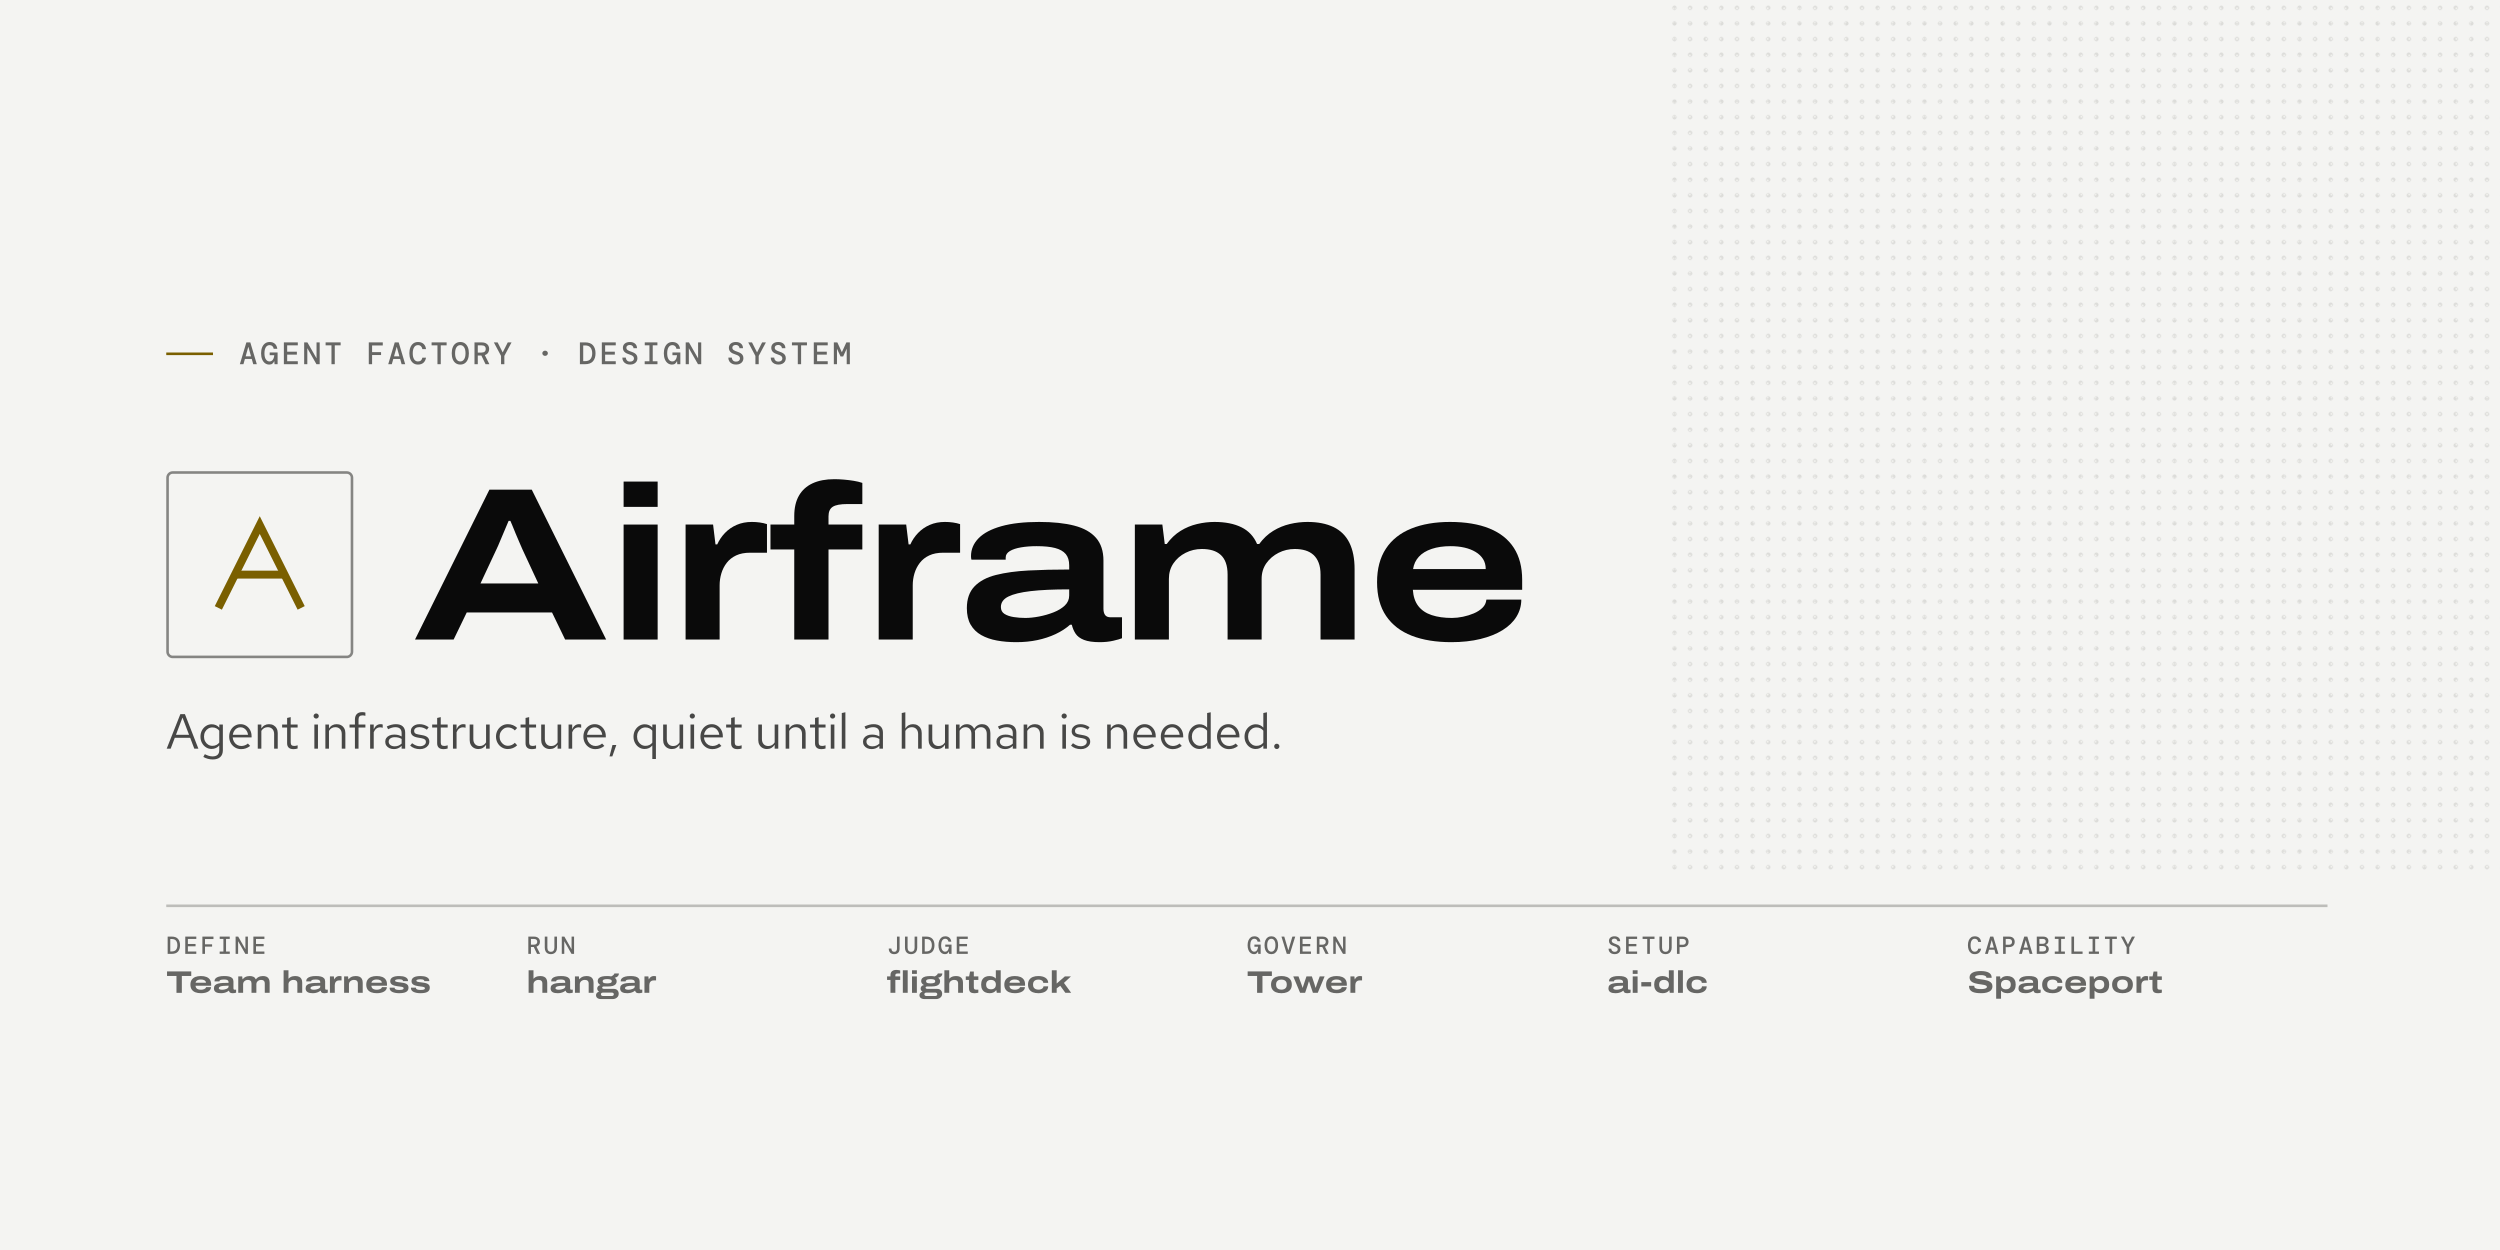
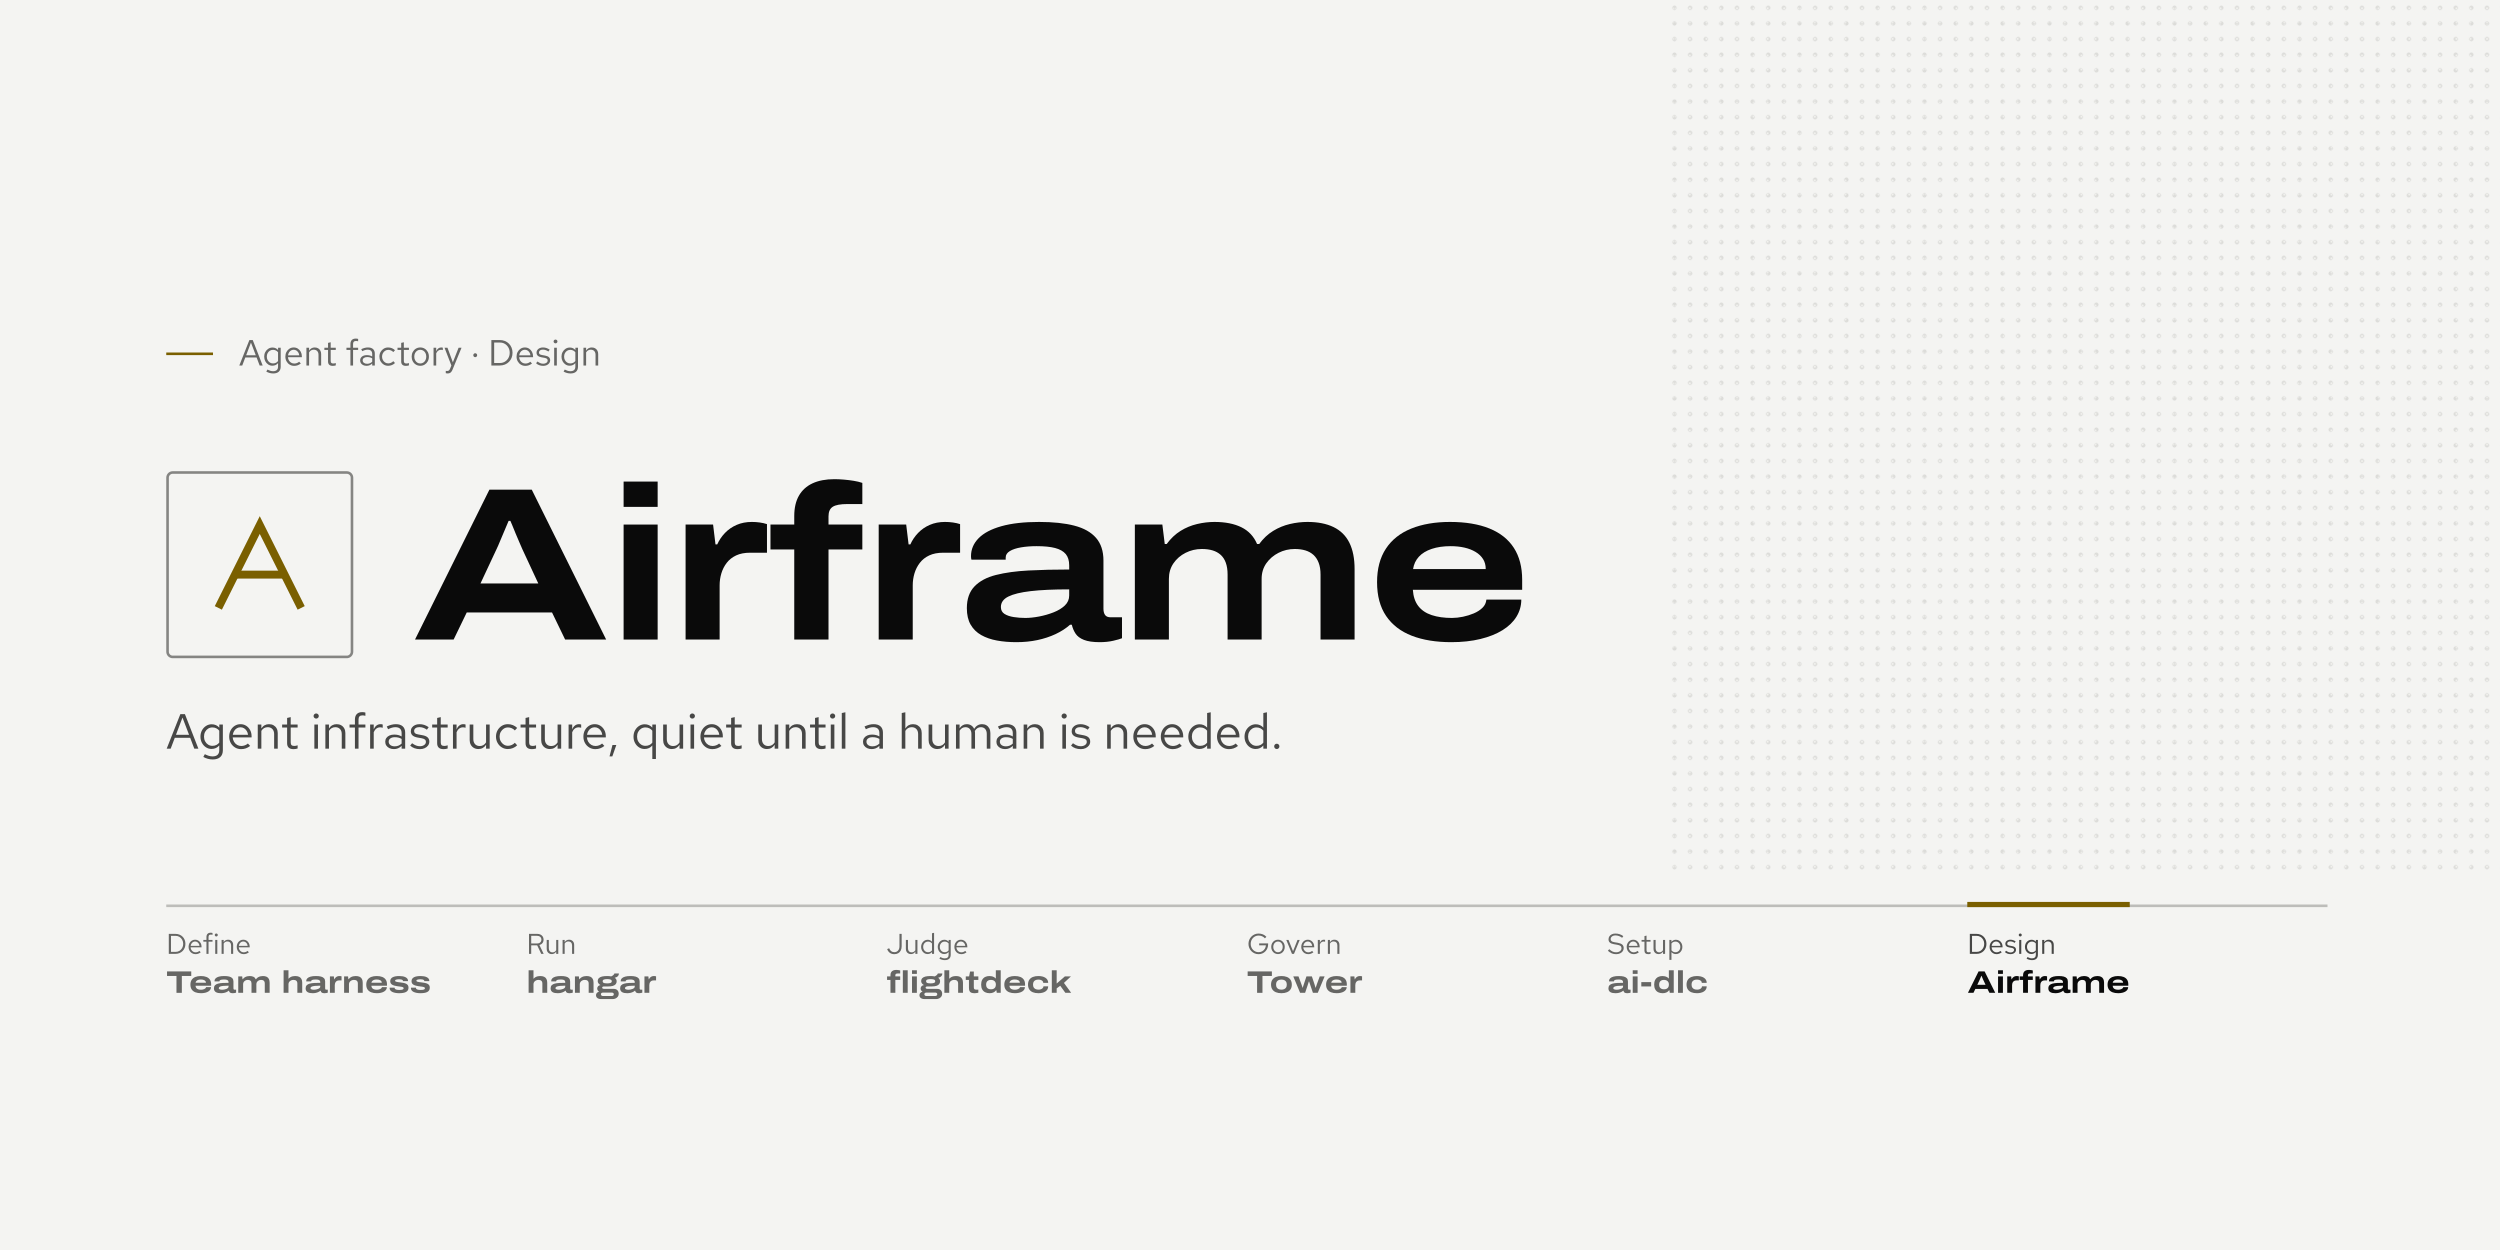
<svg xmlns="http://www.w3.org/2000/svg" width="1280" height="640" viewBox="0 0 1280 640" role="img" aria-labelledby="t d">
  <defs>
-     <path id="m1" d="M28 0 237 700H363L572 0H457L410 168H190L143 0ZM297 550 214 253H386L303 550Z" />
-     <path id="m7" d="M291 -12Q213 -12 154 32.5Q95 77 62 158Q29 239 29 350Q29 459 62 540Q95 621 156.5 666.5Q218 712 304 712Q408 712 471.5 655Q535 598 549 494H434Q424 548 390.5 580Q357 612 304 612Q223 612 180 542Q137 472 137 350Q137 223 182.5 155.5Q228 88 301 88Q350 88 382 117Q414 146 431 191.5Q448 237 452 288H305V376H559V0H461L454 94H448Q428 48 392 18Q356 -12 291 -12Z" />
-     <path id="m5" d="M80 0V700H527V605H186V401H497V307H186V95H527V0Z" />
-     <path id="m15" d="M51 0V700H155L448 187V700H549V0H445L152 513V0Z" />
-     <path id="m21" d="M247 0V605H59V700H541V605H353V0Z" />
-     <path id="m6" d="M84 0V700H533V601H190V387H478V294H190V0Z" />
-     <path id="m3" d="M302 -12Q214 -12 152.5 33Q91 78 58.5 159.5Q26 241 26 349Q26 458 58.5 539.5Q91 621 153 666.5Q215 712 302 712Q415 712 482 650.5Q549 589 560 484H443Q434 539 398.5 575.5Q363 612 301 612Q222 612 178 542Q134 472 134 349Q134 227 178 157.5Q222 88 301 88Q365 88 399 121.5Q433 155 443 210H560Q544 107 479 47.5Q414 -12 302 -12Z" />
-     <path id="m16" d="M300 -12Q215 -12 153 32Q91 76 58 157Q25 238 25 350Q25 462 58 543Q91 624 153 668Q215 712 300 712Q386 712 447.5 668Q509 624 542 543Q575 462 575 350Q575 238 542 157Q509 76 447.5 32Q386 -12 300 -12ZM300 88Q375 88 421 155.5Q467 223 467 350Q467 477 421 544.5Q375 612 300 612Q224 612 178.5 544.5Q133 477 133 350Q133 223 178.5 155.5Q224 88 300 88Z" />
-     <path id="m19" d="M75 0V700H304Q386 700 439.5 672Q493 644 519.5 596.5Q546 549 546 489Q546 421 511.5 368.5Q477 316 406 292L553 0H430L296 277H181V0ZM181 373H298Q370 373 403.5 405Q437 437 437 489Q437 542 404 573.5Q371 605 297 605H181Z" />
-     <path id="m26" d="M247 0V266L16 700H137L300 378L463 700H584L353 266V0Z" />
-     <path id="m87" d="M300 267Q263 267 237 291.5Q211 316 211 351Q211 386 237 410Q263 434 300 434Q338 434 363.5 410Q389 386 389 351Q389 316 363.5 291.5Q338 267 300 267Z" />
-     <path id="m4" d="M57 0V700H225Q394 700 476 606.5Q558 513 558 350Q558 187 476 93.5Q394 0 225 0ZM163 98H221Q343 98 397 166.5Q451 235 451 350Q451 465 397 533.5Q343 602 221 602H163Z" />
-     <path id="m20" d="M307 -12Q233 -12 177.5 15Q122 42 90.5 92Q59 142 58 211H170Q171 158 206.5 120.5Q242 83 306 83Q365 83 398 110.5Q431 138 431 182Q431 219 411.5 243.5Q392 268 351 287.5Q310 307 245 328Q158 356 117 405.5Q76 455 76 527Q76 610 136 661Q196 712 301 712Q403 712 465 659.5Q527 607 529 514H416Q416 539 402 562.5Q388 586 362 601.5Q336 617 298 617Q251 618 219 594.5Q187 571 187 531Q187 482 226 454.5Q265 427 353 398Q408 380 450.5 354.5Q493 329 517.5 289.5Q542 250 542 189Q542 133 514 87.5Q486 42 433.5 15Q381 -12 307 -12Z" />
-     <path id="m9" d="M95 0V94H247V606H97V700H503V606H353V94H505V0Z" />
-     <path id="m14" d="M43 0V700H155L300 384L445 700H557V0H456V498L342 248H258L144 497V0Z" />
+     <path id="s1" d="M9 0 286 700H378L651 0H568L485 220H173L90 0ZM197 281H462L329 630Z" />
+     <path id="s33" d="M301 -219Q252 -219 202.5 -205.5Q153 -192 111 -168L142 -112Q187 -135 224 -146Q261 -157 298 -157Q365 -157 399.5 -125Q434 -93 434 -32V66Q406 31 366 12.5Q326 -6 278 -6Q215 -6 164 27.5Q113 61 83 117.5Q53 174 53 244Q53 314 83.5 370.5Q114 427 166 460.5Q218 494 282 494Q328 494 367 476.5Q406 459 435 425V488H507V-31Q507 -122 454 -170.5Q401 -219 301 -219ZM296 57Q339 57 375 74.5Q411 92 434 123V364Q410 395 373.5 412.5Q337 430 296 430Q247 430 208.5 406Q170 382 147.5 340Q125 298 125 244Q125 191 147.5 148.5Q170 106 208.5 81.5Q247 57 296 57Z" />
+     <path id="s31" d="M295 -10Q227 -10 172 23.5Q117 57 85 114.5Q53 172 53 244Q53 316 83.5 373Q114 430 166 463Q218 496 283 496Q347 496 397.5 463.5Q448 431 477.5 375.5Q507 320 507 250V228H124Q128 178 151.5 138.5Q175 99 213.5 76.5Q252 54 298 54Q336 54 371.5 67.5Q407 81 432 104L478 55Q436 22 391 6Q346 -10 295 -10ZM126 280H435Q430 324 408.5 358.5Q387 393 354.5 413Q322 433 282 433Q242 433 209 413.5Q176 394 154.5 359.5Q133 325 126 280Z" />
+     <path id="s41" d="M75 0V488H148V409Q176 453 215 474.5Q254 496 303 496Q356 496 395.5 473.5Q435 451 457.5 410.5Q480 370 480 316V0H407V295Q407 360 371.5 397.5Q336 435 276 435Q236 435 203 416Q170 397 148 360V0Z" />
+     <path id="s47" d="M261 -10Q198 -10 165.5 20.5Q133 51 133 109V428H32V488H133V622L206 639V488H346V428H206V128Q206 89 222.5 72Q239 55 277 55Q296 55 311 58Q326 61 346 68V3Q326 -4 304 -7Q282 -10 261 -10Z" />
+     <path id="s32" d="M137 0V428H28V488H137V590Q137 662 175 701Q213 740 283 740Q303 740 319.5 738Q336 736 349 731V665Q333 670 320 672Q307 674 290 674Q248 674 229 653.5Q210 633 210 589V488H349V428H210V0Z" />
+     <path id="s27" d="M226 -9Q174 -9 134 10Q94 29 71.5 62.5Q49 96 49 140Q49 184 72 216.5Q95 249 136 267Q177 285 232 285Q274 285 311.5 276Q349 267 381 247V314Q381 374 349 404.5Q317 435 255 435Q221 435 185.5 425Q150 415 107 393L80 449Q178 496 264 496Q355 496 404 451.5Q453 407 453 324V0H381V57Q349 24 310 7.5Q271 -9 226 -9ZM119 142Q119 99 152.5 73Q186 47 241 47Q282 47 316.5 61Q351 75 381 103V197Q350 215 317 223.5Q284 232 243 232Q187 232 153 207.5Q119 183 119 142Z" />
+     <path id="s29" d="M294 -8Q226 -8 171.5 25.5Q117 59 85 116.5Q53 174 53 244Q53 315 85 372Q117 429 171.5 462.5Q226 496 294 496Q348 496 397 476Q446 456 482 420L435 369Q409 398 372 414Q335 430 297 430Q249 430 210.5 405Q172 380 149 338Q126 296 126 244Q126 192 149 150Q172 108 210.5 83Q249 58 297 58Q335 58 372 74.5Q409 91 435 119L482 68Q446 32 397 12Q348 -8 294 -8Z" />
+     <path id="s42" d="M290 -8Q223 -8 169 25Q115 58 84 115Q53 172 53 244Q53 316 84 373Q115 430 169 463Q223 496 290 496Q358 496 411.5 463Q465 430 496 373Q527 316 527 244Q527 172 496 115Q465 58 411.5 25Q358 -8 290 -8ZM290 56Q338 56 375 80.5Q412 105 433.5 148Q455 191 455 244Q455 298 433.5 340.5Q412 383 375 407.5Q338 432 290 432Q242 432 205 407.5Q168 383 146.5 340.5Q125 298 125 244Q125 191 146.5 148Q168 105 205 80.5Q242 56 290 56Z" />
+     <path id="s45" d="M75 0V488H148V388Q167 439 202.5 467.5Q238 496 284 496Q297 496 308 494.5Q319 493 330 489V423Q318 427 304.5 429.5Q291 432 279 432Q234 432 200.5 406Q167 380 148 333V0Z" />
+     <path id="s52" d="M96 -219Q73 -219 49 -212V-147Q59 -149 70 -150Q81 -151 89 -151Q117 -151 135.5 -136Q154 -121 167 -89L203 0L15 488H96L244 87L401 488H482L236 -111Q220 -150 201 -174Q182 -198 157 -208.5Q132 -219 96 -219Z" />
+     <path id="s69" d="M128 229Q106 229 90.5 245Q75 261 75 283Q75 306 90.5 321.5Q106 337 128 337Q150 337 165.5 321.5Q181 306 181 283Q181 261 165.5 245Q150 229 128 229Z" />
+     <path id="s4" d="M166 69H326Q402 69 462 106Q522 143 557.5 206.5Q593 270 593 350Q593 430 557.5 493.5Q522 557 462 594Q402 631 326 631H166ZM89 0V700H321Q398 700 462.5 673.5Q527 647 573.5 599.5Q620 552 645.5 488.5Q671 425 671 350Q671 275 645.5 211.5Q620 148 573.5 100.5Q527 53 462.5 26.5Q398 0 321 0Z" />
+     <path id="s46" d="M226 -10Q166 -10 115 8.5Q64 27 28 62L67 110Q111 78 148 63.5Q185 49 224 49Q277 49 312 74Q347 99 347 138Q347 168 326.5 185Q306 202 259 211L179 225Q108 238 74.5 269Q41 300 41 353Q41 395 63.5 427Q86 459 126 477.5Q166 496 217 496Q267 496 312 481.5Q357 467 403 435L367 384Q329 411 291 423.5Q253 436 214 436Q166 436 137 415Q108 394 108 358Q108 328 126.5 312Q145 296 192 288L274 273Q348 260 382 228Q416 196 416 142Q416 99 391 64.5Q366 30 323 10Q280 -10 226 -10Z" />
+     <path id="s35" d="M74 0V488H147V0ZM111 609Q89 609 73.5 624.5Q58 640 58 661Q58 682 73.5 697.5Q89 713 111 713Q133 713 148.5 697.5Q164 682 164 661Q164 640 148.5 624.5Q133 609 111 609Z" />
    <path id="d1" d="M21 0 362 687H556L897 0H709L649 124H258L198 0ZM321 257H586L513 414Q509 424 500 444Q491 464 482.5 485Q474 506 467 523Q460 540 458 544H450Q442 524 431 499Q420 474 410.5 450.5Q401 427 394 413Z" />
    <path id="d36" d="M69 608V724H225V608ZM69 0V527H225V0Z" />
    <path id="d46" d="M69 0V527H195L206 436H214Q227 465 249.5 488.5Q272 512 303 525.5Q334 539 373 539Q391 539 409 536.5Q427 534 442 529V398H365Q327 398 300.5 385.5Q274 373 257.5 351.5Q241 330 233 303.5Q225 277 225 248V0Z" />
    <path id="d33" d="M122 0V413H13V527H122V566Q122 622 143.5 659.5Q165 697 206 716Q247 735 306 735Q326 735 349.5 733Q373 731 394.5 727.5Q416 724 434 718V621H366Q318 621 298.5 608.5Q279 596 279 565V527H434V413H279V0Z" />
    <path id="d28" d="M270 -12Q222 -12 181 -4.5Q140 3 109 20.5Q78 38 60.5 68Q43 98 43 144Q43 207 78 243.5Q113 280 176.5 296Q240 312 325.5 316.5Q411 321 512 321V340Q512 373 496 392Q480 411 447.5 419.5Q415 428 363 428Q324 428 291.5 422.5Q259 417 240 405.5Q221 394 221 376V366H64Q63 370 62.5 373.5Q62 377 62 382Q62 429 97 464.5Q132 500 201.5 519.5Q271 539 374 539Q470 539 535.5 522Q601 505 635 466Q669 427 669 362V141Q669 123 676.5 112.5Q684 102 702 102H754V6Q742 1 714 -5.5Q686 -12 652 -12Q606 -12 579.5 -1.5Q553 9 541 27.5Q529 46 524 68H516Q488 43 449.5 25Q411 7 366 -2.5Q321 -12 270 -12ZM311 99Q339 99 373.5 105.5Q408 112 440 124.5Q472 137 492 156Q512 175 512 202V230Q405 230 336 222Q267 214 233 197Q199 180 199 149Q199 128 215.5 117.5Q232 107 258 103Q284 99 311 99Z" />
    <path id="d41" d="M69 0V527H195L206 438H215Q243 476 278.5 498Q314 520 354.5 529.5Q395 539 434 539Q508 539 557.5 514.5Q607 490 629 438H639Q667 476 703 498Q739 520 779.5 529.5Q820 539 860 539Q931 539 979.5 515.5Q1028 492 1052 444Q1076 396 1076 323V0H920V298Q920 329 911.5 351.5Q903 374 887.5 388Q872 402 850.5 408.5Q829 415 802 415Q762 415 727.5 397.5Q693 380 671.5 349.5Q650 319 650 278V0H494V298Q494 329 486 351.5Q478 374 462.5 388Q447 402 425.5 408.5Q404 415 376 415Q336 415 301.5 397.5Q267 380 246 349.5Q225 319 225 278V0Z" />
    <path id="d32" d="M387 -12Q282 -12 206 17.5Q130 47 88.5 108Q47 169 47 263Q47 355 87.5 416.5Q128 478 203.5 508.5Q279 539 381 539Q488 539 562 509Q636 479 674 420Q712 361 712 274V228H211Q214 182 236 153.5Q258 125 297.5 112Q337 99 390 99Q414 99 440.5 104.5Q467 110 490.5 120Q514 130 530 145.5Q546 161 548 183H708Q708 141 686 105Q664 69 622 43Q580 17 520.5 2.5Q461 -12 387 -12ZM212 323H545Q545 349 533 368.5Q521 388 498.5 401.5Q476 415 447 421.5Q418 428 384 428Q335 428 297.5 415.5Q260 403 238.5 379.5Q217 356 212 323Z" />
-     <path id="s1" d="M9 0 286 700H378L651 0H568L485 220H173L90 0ZM197 281H462L329 630Z" />
-     <path id="s33" d="M301 -219Q252 -219 202.5 -205.5Q153 -192 111 -168L142 -112Q187 -135 224 -146Q261 -157 298 -157Q365 -157 399.5 -125Q434 -93 434 -32V66Q406 31 366 12.5Q326 -6 278 -6Q215 -6 164 27.5Q113 61 83 117.5Q53 174 53 244Q53 314 83.5 370.5Q114 427 166 460.5Q218 494 282 494Q328 494 367 476.5Q406 459 435 425V488H507V-31Q507 -122 454 -170.5Q401 -219 301 -219ZM296 57Q339 57 375 74.5Q411 92 434 123V364Q410 395 373.5 412.5Q337 430 296 430Q247 430 208.5 406Q170 382 147.5 340Q125 298 125 244Q125 191 147.5 148.5Q170 106 208.5 81.5Q247 57 296 57Z" />
-     <path id="s31" d="M295 -10Q227 -10 172 23.5Q117 57 85 114.5Q53 172 53 244Q53 316 83.5 373Q114 430 166 463Q218 496 283 496Q347 496 397.5 463.5Q448 431 477.5 375.5Q507 320 507 250V228H124Q128 178 151.5 138.5Q175 99 213.5 76.5Q252 54 298 54Q336 54 371.5 67.5Q407 81 432 104L478 55Q436 22 391 6Q346 -10 295 -10ZM126 280H435Q430 324 408.5 358.5Q387 393 354.5 413Q322 433 282 433Q242 433 209 413.5Q176 394 154.5 359.5Q133 325 126 280Z" />
-     <path id="s41" d="M75 0V488H148V409Q176 453 215 474.5Q254 496 303 496Q356 496 395.5 473.5Q435 451 457.5 410.5Q480 370 480 316V0H407V295Q407 360 371.5 397.5Q336 435 276 435Q236 435 203 416Q170 397 148 360V0Z" />
-     <path id="s47" d="M261 -10Q198 -10 165.5 20.5Q133 51 133 109V428H32V488H133V622L206 639V488H346V428H206V128Q206 89 222.5 72Q239 55 277 55Q296 55 311 58Q326 61 346 68V3Q326 -4 304 -7Q282 -10 261 -10Z" />
-     <path id="s35" d="M74 0V488H147V0ZM111 609Q89 609 73.5 624.5Q58 640 58 661Q58 682 73.5 697.5Q89 713 111 713Q133 713 148.5 697.5Q164 682 164 661Q164 640 148.5 624.5Q133 609 111 609Z" />
-     <path id="s32" d="M137 0V428H28V488H137V590Q137 662 175 701Q213 740 283 740Q303 740 319.5 738Q336 736 349 731V665Q333 670 320 672Q307 674 290 674Q248 674 229 653.5Q210 633 210 589V488H349V428H210V0Z" />
-     <path id="s45" d="M75 0V488H148V388Q167 439 202.5 467.5Q238 496 284 496Q297 496 308 494.5Q319 493 330 489V423Q318 427 304.5 429.5Q291 432 279 432Q234 432 200.5 406Q167 380 148 333V0Z" />
-     <path id="s27" d="M226 -9Q174 -9 134 10Q94 29 71.5 62.5Q49 96 49 140Q49 184 72 216.5Q95 249 136 267Q177 285 232 285Q274 285 311.5 276Q349 267 381 247V314Q381 374 349 404.5Q317 435 255 435Q221 435 185.5 425Q150 415 107 393L80 449Q178 496 264 496Q355 496 404 451.5Q453 407 453 324V0H381V57Q349 24 310 7.5Q271 -9 226 -9ZM119 142Q119 99 152.5 73Q186 47 241 47Q282 47 316.5 61Q351 75 381 103V197Q350 215 317 223.5Q284 232 243 232Q187 232 153 207.5Q119 183 119 142Z" />
-     <path id="s46" d="M226 -10Q166 -10 115 8.5Q64 27 28 62L67 110Q111 78 148 63.5Q185 49 224 49Q277 49 312 74Q347 99 347 138Q347 168 326.5 185Q306 202 259 211L179 225Q108 238 74.5 269Q41 300 41 353Q41 395 63.5 427Q86 459 126 477.5Q166 496 217 496Q267 496 312 481.5Q357 467 403 435L367 384Q329 411 291 423.5Q253 436 214 436Q166 436 137 415Q108 394 108 358Q108 328 126.5 312Q145 296 192 288L274 273Q348 260 382 228Q416 196 416 142Q416 99 391 64.5Q366 30 323 10Q280 -10 226 -10Z" />
    <path id="s48" d="M249 -8Q197 -8 157 15Q117 38 94.5 79Q72 120 72 173V488H146V194Q146 129 181 91Q216 53 276 53Q317 53 349.5 72Q382 91 404 127V488H477V0H404V79Q376 36 337.5 14Q299 -8 249 -8Z" />
-     <path id="s29" d="M294 -8Q226 -8 171.5 25.5Q117 59 85 116.5Q53 174 53 244Q53 315 85 372Q117 429 171.5 462.5Q226 496 294 496Q348 496 397 476Q446 456 482 420L435 369Q409 398 372 414Q335 430 297 430Q249 430 210.5 405Q172 380 149 338Q126 296 126 244Q126 192 149 150Q172 108 210.5 83Q249 58 297 58Q335 58 372 74.5Q409 91 435 119L482 68Q446 32 397 12Q348 -8 294 -8Z" />
    <path id="s63" d="M50 -157 110 74H188L107 -157Z" />
    <path id="s44" d="M434 -209V65Q406 30 366 11.5Q326 -7 278 -7Q215 -7 164 26.5Q113 60 83 116.5Q53 173 53 243Q53 314 83.5 370.5Q114 427 166 460.5Q218 494 282 494Q327 494 366 476.5Q405 459 434 426V488H507V-209ZM296 57Q339 57 375 74Q411 91 434 122V364Q410 395 373.5 412.5Q337 430 296 430Q247 430 208.5 406Q170 382 147.5 340Q125 298 125 244Q125 191 147.5 148.5Q170 106 208.5 81.5Q247 57 296 57Z" />
    <path id="s39" d="M75 0V722L148 737V0Z" />
    <path id="s34" d="M75 0V722L148 737V409Q176 453 215 474.5Q254 496 303 496Q356 496 395.5 473.5Q435 451 457.5 410.5Q480 370 480 316V0H407V295Q407 360 371.5 397.5Q336 435 276 435Q236 435 203 416Q170 397 148 360V0Z" />
    <path id="s40" d="M75 0V488H148V412Q176 454 212 475Q248 496 293 496Q345 496 384 470.5Q423 445 443 401Q472 448 512.5 472Q553 496 606 496Q655 496 692.5 473Q730 450 751 409.5Q772 369 772 315V0H699V297Q699 361 667 398Q635 435 579 435Q541 435 510.5 416Q480 397 457 358Q459 348 460 337Q461 326 461 315V0H388V297Q388 361 355.5 398Q323 435 267 435Q192 435 148 363V0Z" />
    <path id="s30" d="M278 -7Q215 -7 164 26.5Q113 60 83 116.5Q53 173 53 243Q53 314 83.5 370.5Q114 427 166 460.5Q218 494 282 494Q327 494 366 476.5Q405 459 434 426V722L507 737V0H434V65Q406 30 366 11.5Q326 -7 278 -7ZM296 57Q339 57 375 74Q411 91 434 122V364Q410 395 373.5 412.5Q337 430 296 430Q247 430 208.5 406Q170 382 147.5 340Q125 298 125 244Q125 191 147.5 148.5Q170 106 208.5 81.5Q247 57 296 57Z" />
    <path id="s62" d="M125 -8Q103 -8 87.5 8Q72 24 72 46Q72 69 87.5 84.5Q103 100 125 100Q147 100 162.5 84.5Q178 69 178 46Q178 24 162.5 8Q147 -8 125 -8Z" />
+     <path id="s56" d="M137 0V428H28V488H137V590Q137 662 175 701Q213 740 283 740Q303 740 319.5 738Q336 736 349 731V665Q333 670 320 672Q307 674 290 674Q248 674 229 653.5Q210 633 210 589V488H349V428H210V0ZM444 0V488H517V0ZM481 609Q459 609 443.5 624.5Q428 640 428 661Q428 682 443.5 697.5Q459 713 481 713Q503 713 518.5 697.5Q534 682 534 661Q534 640 518.5 624.5Q503 609 481 609Z" />
    <path id="d20" d="M328 0V541H25V687H802V541H500V0Z" />
    <path id="d35" d="M69 0V724H225V457H233Q260 488 294.5 506Q329 524 366.5 531.5Q404 539 440 539Q515 539 565.5 515.5Q616 492 641 444Q666 396 666 323V0H510V298Q510 329 501 351.5Q492 374 476 388Q460 402 436.5 408.5Q413 415 384 415Q342 415 306 397.5Q270 380 247.5 349.5Q225 319 225 278V0Z" />
    <path id="d42" d="M69 0V527H195L206 438H215Q244 476 280.5 498Q317 520 358.5 529.5Q400 539 440 539Q515 539 565.5 515.5Q616 492 641 444Q666 396 666 323V0H510V298Q510 329 501 351.5Q492 374 476 388Q460 402 436.5 408.5Q413 415 384 415Q342 415 306 397.5Q270 380 247.5 349.5Q225 319 225 278V0Z" />
    <path id="d47" d="M340 -12Q281 -12 227 -2.5Q173 7 130.5 26Q88 45 63 76Q38 107 38 149Q38 154 38.5 158Q39 162 40 166H200Q200 164 199.5 161Q199 158 199 156Q199 133 219 119Q239 105 271.5 98.5Q304 92 341 92Q376 92 409.5 96Q443 100 465 111.5Q487 123 487 147Q487 171 461 182Q435 193 388.5 198.5Q342 204 280 213Q233 220 192.5 231Q152 242 121.5 259.5Q91 277 74 305Q57 333 57 374Q57 418 78 449.5Q99 481 137.5 501Q176 521 230 530Q284 539 349 539Q406 539 456.5 530Q507 521 545 502Q583 483 605 455Q627 427 627 390Q627 386 627 382Q627 378 626 375H466V380Q466 400 449 412Q432 424 405 429.5Q378 435 347 435Q336 435 314 434Q292 433 268.5 429Q245 425 229 416Q213 407 213 390Q213 369 238 359Q263 349 303.5 344Q344 339 391 333Q441 327 486.5 318Q532 309 567.5 291.5Q603 274 623 244Q643 214 643 166Q643 116 622 81.5Q601 47 561.5 26.5Q522 6 465.5 -3Q409 -12 340 -12Z" />
-     <path id="m22" d="M298 -12Q227 -12 171.5 17Q116 46 84 105.5Q52 165 52 256V700H158V250Q158 170 196 126.5Q234 83 300 83Q366 83 404 126.5Q442 170 442 250V700H548V256Q548 165 515 105.5Q482 46 425.5 17Q369 -12 298 -12Z" />
+     <path id="s18" d="M89 0V700H376Q443 700 493 674.5Q543 649 571 604Q599 559 599 498Q599 428 560 378.5Q521 329 453 309L602 0H517L375 299H166V0ZM166 363H370Q439 363 480.5 399.5Q522 436 522 497Q522 559 480.5 595.5Q439 632 370 632H166Z" />
    <path id="d34" d="M177 -201Q134 -201 96.5 -188Q59 -175 36 -147Q13 -119 13 -73Q13 -34 41 -4Q69 26 113 41Q81 57 66.5 83Q52 109 52 139Q52 181 80.5 211.5Q109 242 158 249Q118 270 93.5 302.5Q69 335 69 372Q69 434 105 471Q141 508 209 523.5Q277 539 373 539Q408 539 440 536Q472 533 501 527Q550 549 574.5 574.5Q599 600 603 621H748Q747 583 731 556Q715 529 685 511Q655 493 613 484Q643 464 659.5 435.5Q676 407 676 371Q676 314 644.5 277Q613 240 553.5 222.5Q494 205 409 205H273Q243 205 227 195Q211 185 211 167Q211 149 226.5 138Q242 127 277 127H581Q660 127 701 82.5Q742 38 742 -31Q742 -82 715 -120Q688 -158 643.5 -179.5Q599 -201 545 -201ZM228 -101H527Q543 -101 556 -94.5Q569 -88 577 -75Q585 -62 585 -46Q585 -21 567.5 -7Q550 7 527 7H232Q206 7 188.5 -6.5Q171 -20 171 -45Q171 -70 187.5 -85.5Q204 -101 228 -101ZM373 303Q441 303 480 318Q519 333 519 372Q519 411 480 426Q441 441 373 441Q305 441 266 426Q227 411 227 372Q227 344 244.5 329Q262 314 295 308.5Q328 303 373 303Z" />
-     <path id="m10" d="M309 -12Q201 -12 143 48.5Q85 109 85 215H192Q193 160 220 122Q247 84 308 84Q367 84 392.5 121Q418 158 418 213V700H524V213Q524 105 467 46.5Q410 -12 309 -12Z" />
+     <path id="s10" d="M267 -11Q178 -11 112.5 36Q47 83 18 168L88 196Q113 129 158 94Q203 59 268 59Q350 59 399 115Q448 171 448 265V700H525V264Q525 180 493.5 118Q462 56 404 22.5Q346 -11 267 -11Z" />
    <path id="d60" d="M122 0V413H13V527H122V566Q122 622 143.5 659.5Q165 697 206 716Q247 735 306 735Q326 735 349 733Q372 731 394 727.5Q416 724 434 718V621H366Q318 621 298.5 608.5Q279 596 279 565V527H434V413H279V0ZM519 0V724H675V0Z" />
    <path id="d48" d="M304 -12Q243 -12 203.5 3.5Q164 19 145 56.5Q126 94 126 159V413H24V527H131L162 683H282V527H427V413H282V179Q282 141 296.5 121.5Q311 102 359 102H427V5Q413 0 390.5 -4Q368 -8 344.5 -10Q321 -12 304 -12Z" />
    <path id="d31" d="M320 -12Q238 -12 177 18Q116 48 81.5 109.5Q47 171 47 263Q47 357 81 418Q115 479 175 509Q235 539 313 539Q352 539 389 530.5Q426 522 457.5 505Q489 488 511 462H518V724H675V0H548L535 83H527Q489 31 435.5 9.5Q382 -12 320 -12ZM362 113Q412 113 447 130.5Q482 148 500.5 181Q519 214 519 259V267Q519 302 508.5 329Q498 356 477.5 375Q457 394 427.5 404.5Q398 415 361 415Q312 415 277.5 397.5Q243 380 225 348Q207 316 207 271V256Q207 211 225.5 179Q244 147 278.5 130Q313 113 362 113Z" />
    <path id="d30" d="M381 -12Q277 -12 202.5 18.5Q128 49 88 110.5Q48 172 48 264Q48 356 88 417Q128 478 202.5 508.5Q277 539 381 539Q446 539 503.5 525.5Q561 512 604 484.5Q647 457 671 416Q695 375 695 320H537Q537 354 516 377Q495 400 459.5 412.5Q424 425 381 425Q326 425 288 407Q250 389 230 355.5Q210 322 210 274V254Q210 207 230.5 173Q251 139 290.5 120.5Q330 102 387 102Q429 102 464.5 115.5Q500 129 521.5 153Q543 177 543 208H695Q695 152 670.5 110.5Q646 69 603.5 42Q561 15 503.5 1.5Q446 -12 381 -12Z" />
    <path id="d39" d="M69 0V724H225V298L488 527H682L458 318L690 0H504L339 227L225 143V0Z" />
-     <path id="m23" d="M237 0 21 700H135L300 140L465 700H579L363 0Z" />
+     <path id="s7" d="M410 -11Q335 -11 271 17Q207 45 158.5 94.5Q110 144 83 209.5Q56 275 56 350Q56 425 83 490.5Q110 556 158.5 605.5Q207 655 271 683Q335 711 410 711Q490 711 561.5 682Q633 653 683 596L631 544Q592 591 533 616Q474 641 410 641Q351 641 301 618.5Q251 596 213.5 556.5Q176 517 155 464Q134 411 134 350Q134 289 155 236Q176 183 213.5 143.5Q251 104 301 81.5Q351 59 410 59Q480 59 535.5 90Q591 121 625.5 175.5Q660 230 666 298H430V366H744V335Q744 262 719 199.5Q694 137 648.5 89.5Q603 42 542 15.5Q481 -11 410 -11Z" />
+     <path id="s49" d="M215 0 15 488H94L252 91L408 488H486L285 0Z" />
    <path id="d43" d="M380 -12Q277 -12 202.5 19Q128 50 87.5 111.5Q47 173 47 264Q47 356 87.5 417Q128 478 202.5 508.5Q277 539 380 539Q483 539 557.5 508.5Q632 478 672.5 417Q713 356 713 264Q713 173 672.5 111.5Q632 50 557.5 19Q483 -12 380 -12ZM380 102Q434 102 472.5 120.5Q511 139 531 173Q551 207 551 254V274Q551 322 531 355.5Q511 389 472.5 407Q434 425 380 425Q325 425 287 407Q249 389 229 355.5Q209 322 209 274V254Q209 207 229 173Q249 139 287 120.5Q325 102 380 102Z" />
    <path id="d51" d="M224 0 4 527H172L265 276Q273 254 280 233Q287 212 292.5 194.5Q298 177 300 166H308Q311 177 316.5 194Q322 211 329 232Q336 253 343 275L427 527H601L685 275Q688 267 693.5 247.5Q699 228 705.5 206.5Q712 185 718 166H726Q730 182 736.5 202.5Q743 223 750 242.5Q757 262 761 275L853 527H1010L790 0H635L553 240Q546 263 538 286.5Q530 310 523 331Q516 352 512 365H505Q500 350 492.5 328.5Q485 307 478 283.5Q471 260 464 239L384 0Z" />
-     <path id="m17" d="M71 0V700H308Q388 700 440 672.5Q492 645 517 597Q542 549 542 487Q542 425 517 377Q492 329 440 301.5Q388 274 308 274H177V0ZM177 369H303Q371 369 402.5 401Q434 433 434 487Q434 540 402.5 572.5Q371 605 303 605H177Z" />
+     <path id="s19" d="M315 -11Q233 -11 163 18.5Q93 48 28 108L75 164Q138 105 193.5 80Q249 55 317 55Q371 55 413.5 73.5Q456 92 480 124Q504 156 504 197Q504 250 469 277.5Q434 305 348 320L235 339Q139 356 94.5 397.5Q50 439 50 509Q50 568 80.5 613.5Q111 659 165 685Q219 711 290 711Q368 711 435 689.5Q502 668 567 622L527 562Q473 603 413 624.5Q353 646 291 646Q242 646 204.5 629Q167 612 145.5 583Q124 554 124 517Q124 471 155 445Q186 419 256 408L368 389Q480 369 530.5 324.5Q581 280 581 201Q581 140 546.5 92Q512 44 452 16.5Q392 -11 315 -11Z" />
+     <path id="s43" d="M75 -209V488H147V418Q175 455 215.5 474.5Q256 494 305 494Q369 494 419.5 460.5Q470 427 500 370.5Q530 314 530 244Q530 174 499.5 117Q469 60 417.5 26.5Q366 -7 301 -7Q255 -7 216 10.5Q177 28 148 61V-209ZM287 56Q336 56 374.5 80.5Q413 105 435.5 147.5Q458 190 458 243Q458 297 435.5 339Q413 381 374.5 405.5Q336 430 287 430Q244 430 207.5 412.5Q171 395 148 363V124Q172 92 208.5 74Q245 56 287 56Z" />
    <path id="d180" d="M50 205V344H366V205Z" />
    <path id="d40" d="M69 0V724H225V0Z" />
-     <path id="m2" d="M56 0V700H306Q415 700 471 650Q527 600 527 521Q527 460 495 422Q463 384 421 367V360Q471 342 507 301.5Q543 261 543 195Q543 141 516.5 96.5Q490 52 439 26Q388 0 314 0ZM162 408H293Q354 408 386 432.5Q418 457 418 507Q418 606 291 606H162ZM162 98H300Q365 98 400 126Q435 154 435 208Q435 261 398 289.5Q361 318 298 318H162Z" />
-     <path id="m12" d="M81 0V700H187V95H532V0Z" />
-     <path id="d19" d="M440 -12Q359 -12 289.5 -2.5Q220 7 167 32Q114 57 85 101.5Q56 146 56 215Q56 217 56 220Q56 223 57 225H226Q225 221 225 216Q225 211 225 205Q225 174 250 155.5Q275 137 322 128.5Q369 120 432 120Q459 120 486.5 122Q514 124 539.5 128.5Q565 133 585 141Q605 149 617 161.5Q629 174 629 191Q629 215 605.5 229.5Q582 244 542.5 253Q503 262 453.5 268.5Q404 275 351 283.5Q298 292 248.5 306.5Q199 321 159.5 344.5Q120 368 96.5 405Q73 442 73 496Q73 546 98 584Q123 622 170 648Q217 674 283.5 686.5Q350 699 433 699Q517 699 582 685.5Q647 672 691.5 646.5Q736 621 758.5 583.5Q781 546 781 498V483H613V494Q613 516 591.5 532.5Q570 549 531.5 559Q493 569 442 569Q375 569 333 560.5Q291 552 271 537.5Q251 523 251 506Q251 484 274.5 471Q298 458 337.5 450Q377 442 426.5 435.5Q476 429 529 420Q582 411 631.5 397.5Q681 384 720.5 360Q760 336 783.5 300.5Q807 265 807 212Q807 131 760 81.5Q713 32 630.5 10Q548 -12 440 -12Z" />
-     <path id="d44" d="M69 -189V527H195L208 444H217Q254 497 307.5 518Q361 539 424 539Q505 539 566 509Q627 479 661.5 418Q696 357 696 264Q696 171 662 109.5Q628 48 568.5 18Q509 -12 431 -12Q392 -12 354.5 -3.5Q317 5 286 22Q255 39 233 65H225V-189ZM383 113Q432 113 466.5 130.5Q501 148 519 180Q537 212 537 256V271Q537 316 519 348.5Q501 381 466 398Q431 415 381 415Q332 415 296.5 397Q261 379 242.5 346.5Q224 314 224 268V260Q224 226 234.5 198.5Q245 171 265.5 152Q286 133 315.5 123Q345 113 383 113Z" />
  </defs>
  <rect width="1280" height="640" fill="#F4F4F2" />
  <pattern id="dots" x="853.33" y="0" width="8" height="8" patternUnits="userSpaceOnUse">
    <circle cx="4" cy="4" r="1.1" fill="#DCDCD9" />
  </pattern>
  <rect x="853.33" y="0" width="426.67" height="448" fill="url(#dots)" />
  <g transform="translate(0 106.67) scale(1.33)">
    <rect x="64" y="55.5" width="18" height="1" fill="#7A5F00" />
    <g fill="#666664">
-       <use href="#m1" transform="translate(92 60) scale(0.012 -0.012)" />
-       <use href="#m7" transform="translate(100.16 60) scale(0.012 -0.012)" />
-       <use href="#m5" transform="translate(108.32 60) scale(0.012 -0.012)" />
-       <use href="#m15" transform="translate(116.48 60) scale(0.012 -0.012)" />
-       <use href="#m21" transform="translate(124.64 60) scale(0.012 -0.012)" />
-       <use href="#m6" transform="translate(140.96 60) scale(0.012 -0.012)" />
-       <use href="#m1" transform="translate(149.12 60) scale(0.012 -0.012)" />
-       <use href="#m3" transform="translate(157.28 60) scale(0.012 -0.012)" />
-       <use href="#m21" transform="translate(165.44 60) scale(0.012 -0.012)" />
-       <use href="#m16" transform="translate(173.6 60) scale(0.012 -0.012)" />
-       <use href="#m19" transform="translate(181.76 60) scale(0.012 -0.012)" />
-       <use href="#m26" transform="translate(189.92 60) scale(0.012 -0.012)" />
-       <use href="#m87" transform="translate(206.24 60) scale(0.012 -0.012)" />
-       <use href="#m4" transform="translate(222.56 60) scale(0.012 -0.012)" />
-       <use href="#m5" transform="translate(230.72 60) scale(0.012 -0.012)" />
-       <use href="#m20" transform="translate(238.88 60) scale(0.012 -0.012)" />
-       <use href="#m9" transform="translate(247.04 60) scale(0.012 -0.012)" />
-       <use href="#m7" transform="translate(255.2 60) scale(0.012 -0.012)" />
-       <use href="#m15" transform="translate(263.36 60) scale(0.012 -0.012)" />
-       <use href="#m20" transform="translate(279.68 60) scale(0.012 -0.012)" />
-       <use href="#m26" transform="translate(287.84 60) scale(0.012 -0.012)" />
-       <use href="#m20" transform="translate(296 60) scale(0.012 -0.012)" />
-       <use href="#m21" transform="translate(304.16 60) scale(0.012 -0.012)" />
-       <use href="#m5" transform="translate(312.32 60) scale(0.012 -0.012)" />
-       <use href="#m14" transform="translate(320.48 60) scale(0.012 -0.012)" />
+       <use href="#s1" transform="translate(92 60.5) scale(0.014 -0.014)" />
+       <use href="#s33" transform="translate(100.96 60.5) scale(0.014 -0.014)" />
+       <use href="#s31" transform="translate(109.11 60.5) scale(0.014 -0.014)" />
+       <use href="#s41" transform="translate(116.91 60.5) scale(0.014 -0.014)" />
+       <use href="#s47" transform="translate(124.42 60.5) scale(0.014 -0.014)" />
+       <use href="#s32" transform="translate(132.98 60.5) scale(0.014 -0.014)" />
+       <use href="#s27" transform="translate(137.95 60.5) scale(0.014 -0.014)" />
+       <use href="#s29" transform="translate(145.31 60.5) scale(0.014 -0.014)" />
+       <use href="#s47" transform="translate(152.58 60.5) scale(0.014 -0.014)" />
+       <use href="#s42" transform="translate(157.73 60.5) scale(0.014 -0.014)" />
+       <use href="#s45" transform="translate(165.85 60.5) scale(0.014 -0.014)" />
+       <use href="#s52" transform="translate(170.92 60.5) scale(0.014 -0.014)" />
+       <use href="#s69" transform="translate(181.15 60.5) scale(0.014 -0.014)" />
+       <use href="#s4" transform="translate(187.91 60.5) scale(0.014 -0.014)" />
+       <use href="#s31" transform="translate(198.11 60.5) scale(0.014 -0.014)" />
+       <use href="#s46" transform="translate(205.97 60.5) scale(0.014 -0.014)" />
+       <use href="#s35" transform="translate(212.3 60.5) scale(0.014 -0.014)" />
+       <use href="#s33" transform="translate(215.41 60.5) scale(0.014 -0.014)" />
+       <use href="#s41" transform="translate(223.56 60.5) scale(0.014 -0.014)" />
    </g>
    <rect x="64.5" y="101.69" width="71" height="71" rx="2" fill="none" stroke="#858583" />
    <g transform="translate(77.1 114.29) scale(1.908)" fill="none" color="#7A5F00" stroke="#7A5F00" stroke-width="1.6" stroke-linecap="square" stroke-linejoin="miter">
      <path d="M4 20 L12 4 L20 20" />
      <path d="M7.5 14 H16.5" />
    </g>
    <g fill="#0A0A0A">
      <use href="#d1" transform="translate(158 166) scale(0.084 -0.084)" />
      <use href="#d36" transform="translate(234.27 166) scale(0.084 -0.084)" />
      <use href="#d46" transform="translate(258.13 166) scale(0.084 -0.084)" />
      <use href="#d33" transform="translate(295.51 166) scale(0.084 -0.084)" />
      <use href="#d46" transform="translate(332.47 166) scale(0.084 -0.084)" />
      <use href="#d28" transform="translate(368.59 166) scale(0.084 -0.084)" />
      <use href="#d41" transform="translate(431.08 166) scale(0.084 -0.084)" />
      <use href="#d32" transform="translate(526.17 166) scale(0.084 -0.084)" />
    </g>
    <g fill="#474746">
      <use href="#s1" transform="translate(64 208) scale(0.019 -0.019)" />
      <use href="#s33" transform="translate(76.16 208) scale(0.019 -0.019)" />
      <use href="#s31" transform="translate(87.22 208) scale(0.019 -0.019)" />
      <use href="#s41" transform="translate(97.8 208) scale(0.019 -0.019)" />
      <use href="#s47" transform="translate(108 208) scale(0.019 -0.019)" />
      <use href="#s35" transform="translate(119.61 208) scale(0.019 -0.019)" />
      <use href="#s41" transform="translate(123.83 208) scale(0.019 -0.019)" />
      <use href="#s32" transform="translate(134.03 208) scale(0.019 -0.019)" />
      <use href="#s45" transform="translate(141.06 208) scale(0.019 -0.019)" />
      <use href="#s27" transform="translate(147.37 208) scale(0.019 -0.019)" />
      <use href="#s46" transform="translate(157.37 208) scale(0.019 -0.019)" />
      <use href="#s47" transform="translate(165.76 208) scale(0.019 -0.019)" />
      <use href="#s45" transform="translate(172.95 208) scale(0.019 -0.019)" />
      <use href="#s48" transform="translate(179.44 208) scale(0.019 -0.019)" />
      <use href="#s29" transform="translate(189.93 208) scale(0.019 -0.019)" />
      <use href="#s47" transform="translate(199.79 208) scale(0.019 -0.019)" />
      <use href="#s48" transform="translate(206.97 208) scale(0.019 -0.019)" />
      <use href="#s45" transform="translate(217.46 208) scale(0.019 -0.019)" />
      <use href="#s31" transform="translate(223.58 208) scale(0.019 -0.019)" />
      <use href="#s63" transform="translate(233.69 208) scale(0.019 -0.019)" />
      <use href="#s44" transform="translate(242.87 208) scale(0.019 -0.019)" />
      <use href="#s48" transform="translate(253.92 208) scale(0.019 -0.019)" />
      <use href="#s35" transform="translate(264.41 208) scale(0.019 -0.019)" />
      <use href="#s31" transform="translate(268.63 208) scale(0.019 -0.019)" />
      <use href="#s47" transform="translate(278.93 208) scale(0.019 -0.019)" />
      <use href="#s48" transform="translate(290.54 208) scale(0.019 -0.019)" />
      <use href="#s41" transform="translate(301.02 208) scale(0.019 -0.019)" />
      <use href="#s47" transform="translate(311.23 208) scale(0.019 -0.019)" />
      <use href="#s35" transform="translate(318.41 208) scale(0.019 -0.019)" />
      <use href="#s39" transform="translate(322.63 208) scale(0.019 -0.019)" />
      <use href="#s27" transform="translate(331.29 208) scale(0.019 -0.019)" />
      <use href="#s34" transform="translate(345.71 208) scale(0.019 -0.019)" />
      <use href="#s48" transform="translate(356.11 208) scale(0.019 -0.019)" />
      <use href="#s40" transform="translate(366.59 208) scale(0.019 -0.019)" />
      <use href="#s27" transform="translate(382.65 208) scale(0.019 -0.019)" />
      <use href="#s41" transform="translate(392.64 208) scale(0.019 -0.019)" />
      <use href="#s35" transform="translate(407.56 208) scale(0.019 -0.019)" />
      <use href="#s46" transform="translate(411.78 208) scale(0.019 -0.019)" />
      <use href="#s41" transform="translate(424.79 208) scale(0.019 -0.019)" />
      <use href="#s31" transform="translate(435.28 208) scale(0.019 -0.019)" />
      <use href="#s31" transform="translate(445.86 208) scale(0.019 -0.019)" />
      <use href="#s30" transform="translate(456.45 208) scale(0.019 -0.019)" />
      <use href="#s31" transform="translate(467.5 208) scale(0.019 -0.019)" />
      <use href="#s30" transform="translate(478.09 208) scale(0.019 -0.019)" />
      <use href="#s62" transform="translate(489.14 208) scale(0.019 -0.019)" />
    </g>
    <rect x="64" y="268" width="832" height="1" fill="#BDBDBA" />
    <g fill="#666664">
-       <use href="#m4" transform="translate(64 287) scale(0.0095 -0.0095)" />
-       <use href="#m5" transform="translate(70.56 287) scale(0.0095 -0.0095)" />
-       <use href="#m6" transform="translate(77.11 287) scale(0.0095 -0.0095)" />
-       <use href="#m9" transform="translate(83.66 287) scale(0.0095 -0.0095)" />
-       <use href="#m15" transform="translate(90.22 287) scale(0.0095 -0.0095)" />
-       <use href="#m5" transform="translate(96.78 287) scale(0.0095 -0.0095)" />
+       <use href="#s4" transform="translate(64 287) scale(0.011 -0.011)" />
+       <use href="#s31" transform="translate(72.01 287) scale(0.011 -0.011)" />
+       <use href="#s56" transform="translate(77.97 287) scale(0.011 -0.011)" />
+       <use href="#s41" transform="translate(84.48 287) scale(0.011 -0.011)" />
+       <use href="#s31" transform="translate(90.55 287) scale(0.011 -0.011)" />
    </g>
    <g fill="#666664">
      <use href="#d20" transform="translate(64 302) scale(0.012 -0.012)" />
      <use href="#d32" transform="translate(72.74 302) scale(0.012 -0.012)" />
      <use href="#d28" transform="translate(81.84 302) scale(0.012 -0.012)" />
      <use href="#d41" transform="translate(90.89 302) scale(0.012 -0.012)" />
      <use href="#d35" transform="translate(108.35 302) scale(0.012 -0.012)" />
      <use href="#d28" transform="translate(117.14 302) scale(0.012 -0.012)" />
      <use href="#d46" transform="translate(126.18 302) scale(0.012 -0.012)" />
      <use href="#d42" transform="translate(131.64 302) scale(0.012 -0.012)" />
      <use href="#d32" transform="translate(140.43 302) scale(0.012 -0.012)" />
      <use href="#d47" transform="translate(149.54 302) scale(0.012 -0.012)" />
      <use href="#d47" transform="translate(157.74 302) scale(0.012 -0.012)" />
    </g>
    <g fill="#666664">
-       <use href="#m19" transform="translate(202.67 287) scale(0.0095 -0.0095)" />
-       <use href="#m22" transform="translate(209.22 287) scale(0.0095 -0.0095)" />
-       <use href="#m15" transform="translate(215.78 287) scale(0.0095 -0.0095)" />
+       <use href="#s18" transform="translate(202.67 287) scale(0.011 -0.011)" />
+       <use href="#s48" transform="translate(209.67 287) scale(0.011 -0.011)" />
+       <use href="#s41" transform="translate(215.75 287) scale(0.011 -0.011)" />
    </g>
    <g fill="#666664">
      <use href="#d35" transform="translate(202.67 302) scale(0.012 -0.012)" />
      <use href="#d28" transform="translate(211.45 302) scale(0.012 -0.012)" />
      <use href="#d42" transform="translate(220.5 302) scale(0.012 -0.012)" />
      <use href="#d34" transform="translate(229.28 302) scale(0.012 -0.012)" />
      <use href="#d28" transform="translate(238.21 302) scale(0.012 -0.012)" />
      <use href="#d46" transform="translate(247.26 302) scale(0.012 -0.012)" />
    </g>
    <g fill="#666664">
-       <use href="#m10" transform="translate(341.33 287) scale(0.0095 -0.0095)" />
-       <use href="#m22" transform="translate(347.89 287) scale(0.0095 -0.0095)" />
-       <use href="#m4" transform="translate(354.44 287) scale(0.0095 -0.0095)" />
-       <use href="#m7" transform="translate(361 287) scale(0.0095 -0.0095)" />
-       <use href="#m5" transform="translate(367.55 287) scale(0.0095 -0.0095)" />
+       <use href="#s10" transform="translate(341.33 287) scale(0.011 -0.011)" />
+       <use href="#s48" transform="translate(347.93 287) scale(0.011 -0.011)" />
+       <use href="#s30" transform="translate(354.01 287) scale(0.011 -0.011)" />
+       <use href="#s33" transform="translate(360.41 287) scale(0.011 -0.011)" />
+       <use href="#s31" transform="translate(366.81 287) scale(0.011 -0.011)" />
    </g>
    <g fill="#666664">
      <use href="#d60" transform="translate(341.33 302) scale(0.012 -0.012)" />
      <use href="#d36" transform="translate(350.26 302) scale(0.012 -0.012)" />
      <use href="#d34" transform="translate(353.79 302) scale(0.012 -0.012)" />
      <use href="#d35" transform="translate(362.72 302) scale(0.012 -0.012)" />
      <use href="#d48" transform="translate(371.5 302) scale(0.012 -0.012)" />
      <use href="#d31" transform="translate(377.14 302) scale(0.012 -0.012)" />
      <use href="#d32" transform="translate(386.06 302) scale(0.012 -0.012)" />
      <use href="#d30" transform="translate(395.17 302) scale(0.012 -0.012)" />
      <use href="#d39" transform="translate(404.08 302) scale(0.012 -0.012)" />
    </g>
    <g fill="#666664">
-       <use href="#m7" transform="translate(480 287) scale(0.0095 -0.0095)" />
-       <use href="#m16" transform="translate(486.56 287) scale(0.0095 -0.0095)" />
-       <use href="#m23" transform="translate(493.11 287) scale(0.0095 -0.0095)" />
-       <use href="#m5" transform="translate(499.67 287) scale(0.0095 -0.0095)" />
-       <use href="#m19" transform="translate(506.22 287) scale(0.0095 -0.0095)" />
-       <use href="#m15" transform="translate(512.77 287) scale(0.0095 -0.0095)" />
+       <use href="#s7" transform="translate(480 287) scale(0.011 -0.011)" />
+       <use href="#s42" transform="translate(488.79 287) scale(0.011 -0.011)" />
+       <use href="#s49" transform="translate(495 287) scale(0.011 -0.011)" />
+       <use href="#s31" transform="translate(500.35 287) scale(0.011 -0.011)" />
+       <use href="#s45" transform="translate(506.48 287) scale(0.011 -0.011)" />
+       <use href="#s41" transform="translate(510.35 287) scale(0.011 -0.011)" />
    </g>
    <g fill="#666664">
      <use href="#d20" transform="translate(480 302) scale(0.012 -0.012)" />
      <use href="#d43" transform="translate(488.74 302) scale(0.012 -0.012)" />
      <use href="#d51" transform="translate(497.81 302) scale(0.012 -0.012)" />
      <use href="#d32" transform="translate(509.93 302) scale(0.012 -0.012)" />
      <use href="#d46" transform="translate(519.04 302) scale(0.012 -0.012)" />
    </g>
    <g fill="#666664">
-       <use href="#m20" transform="translate(618.67 287) scale(0.0095 -0.0095)" />
-       <use href="#m5" transform="translate(625.22 287) scale(0.0095 -0.0095)" />
-       <use href="#m21" transform="translate(631.78 287) scale(0.0095 -0.0095)" />
-       <use href="#m22" transform="translate(638.33 287) scale(0.0095 -0.0095)" />
-       <use href="#m17" transform="translate(644.89 287) scale(0.0095 -0.0095)" />
+       <use href="#s19" transform="translate(618.67 287) scale(0.011 -0.011)" />
+       <use href="#s31" transform="translate(625.63 287) scale(0.011 -0.011)" />
+       <use href="#s47" transform="translate(631.59 287) scale(0.011 -0.011)" />
+       <use href="#s48" transform="translate(635.75 287) scale(0.011 -0.011)" />
+       <use href="#s43" transform="translate(641.82 287) scale(0.011 -0.011)" />
    </g>
    <g fill="#666664">
      <use href="#d28" transform="translate(618.67 302) scale(0.012 -0.012)" />
      <use href="#d36" transform="translate(627.71 302) scale(0.012 -0.012)" />
      <use href="#d180" transform="translate(631.24 302) scale(0.012 -0.012)" />
      <use href="#d31" transform="translate(636.23 302) scale(0.012 -0.012)" />
      <use href="#d40" transform="translate(645.15 302) scale(0.012 -0.012)" />
      <use href="#d30" transform="translate(648.68 302) scale(0.012 -0.012)" />
    </g>
-     <g fill="#666664">
-       <use href="#m3" transform="translate(757.33 287) scale(0.0095 -0.0095)" />
-       <use href="#m1" transform="translate(763.89 287) scale(0.0095 -0.0095)" />
-       <use href="#m17" transform="translate(770.44 287) scale(0.0095 -0.0095)" />
-       <use href="#m1" transform="translate(777 287) scale(0.0095 -0.0095)" />
-       <use href="#m2" transform="translate(783.55 287) scale(0.0095 -0.0095)" />
-       <use href="#m9" transform="translate(790.11 287) scale(0.0095 -0.0095)" />
-       <use href="#m12" transform="translate(796.66 287) scale(0.0095 -0.0095)" />
-       <use href="#m9" transform="translate(803.22 287) scale(0.0095 -0.0095)" />
-       <use href="#m21" transform="translate(809.77 287) scale(0.0095 -0.0095)" />
-       <use href="#m26" transform="translate(816.33 287) scale(0.0095 -0.0095)" />
-     </g>
-     <g fill="#666664">
-       <use href="#d19" transform="translate(757.33 302) scale(0.012 -0.012)" />
-       <use href="#d44" transform="translate(767.62 302) scale(0.012 -0.012)" />
-       <use href="#d28" transform="translate(776.53 302) scale(0.012 -0.012)" />
-       <use href="#d30" transform="translate(785.58 302) scale(0.012 -0.012)" />
-       <use href="#d32" transform="translate(794.5 302) scale(0.012 -0.012)" />
-       <use href="#d44" transform="translate(803.61 302) scale(0.012 -0.012)" />
-       <use href="#d43" transform="translate(812.52 302) scale(0.012 -0.012)" />
-       <use href="#d46" transform="translate(821.64 302) scale(0.012 -0.012)" />
-       <use href="#d48" transform="translate(827.1 302) scale(0.012 -0.012)" />
-     </g>
+     <g fill="#474746">
+       <use href="#s4" transform="translate(757.33 287) scale(0.011 -0.011)" />
+       <use href="#s31" transform="translate(765.34 287) scale(0.011 -0.011)" />
+       <use href="#s46" transform="translate(771.52 287) scale(0.011 -0.011)" />
+       <use href="#s35" transform="translate(776.5 287) scale(0.011 -0.011)" />
+       <use href="#s33" transform="translate(778.94 287) scale(0.011 -0.011)" />
+       <use href="#s41" transform="translate(785.34 287) scale(0.011 -0.011)" />
+     </g>
+     <g fill="#0A0A0A">
+       <use href="#d1" transform="translate(757.33 302) scale(0.012 -0.012)" />
+       <use href="#d36" transform="translate(768.35 302) scale(0.012 -0.012)" />
+       <use href="#d46" transform="translate(771.88 302) scale(0.012 -0.012)" />
+       <use href="#d33" transform="translate(777.34 302) scale(0.012 -0.012)" />
+       <use href="#d46" transform="translate(782.74 302) scale(0.012 -0.012)" />
+       <use href="#d28" transform="translate(788.02 302) scale(0.012 -0.012)" />
+       <use href="#d41" transform="translate(797.07 302) scale(0.012 -0.012)" />
+       <use href="#d32" transform="translate(810.77 302) scale(0.012 -0.012)" />
+     </g>
+     <rect x="757.33" y="267" width="62.54" height="2" fill="#7A5F00" />
  </g>
</svg>
